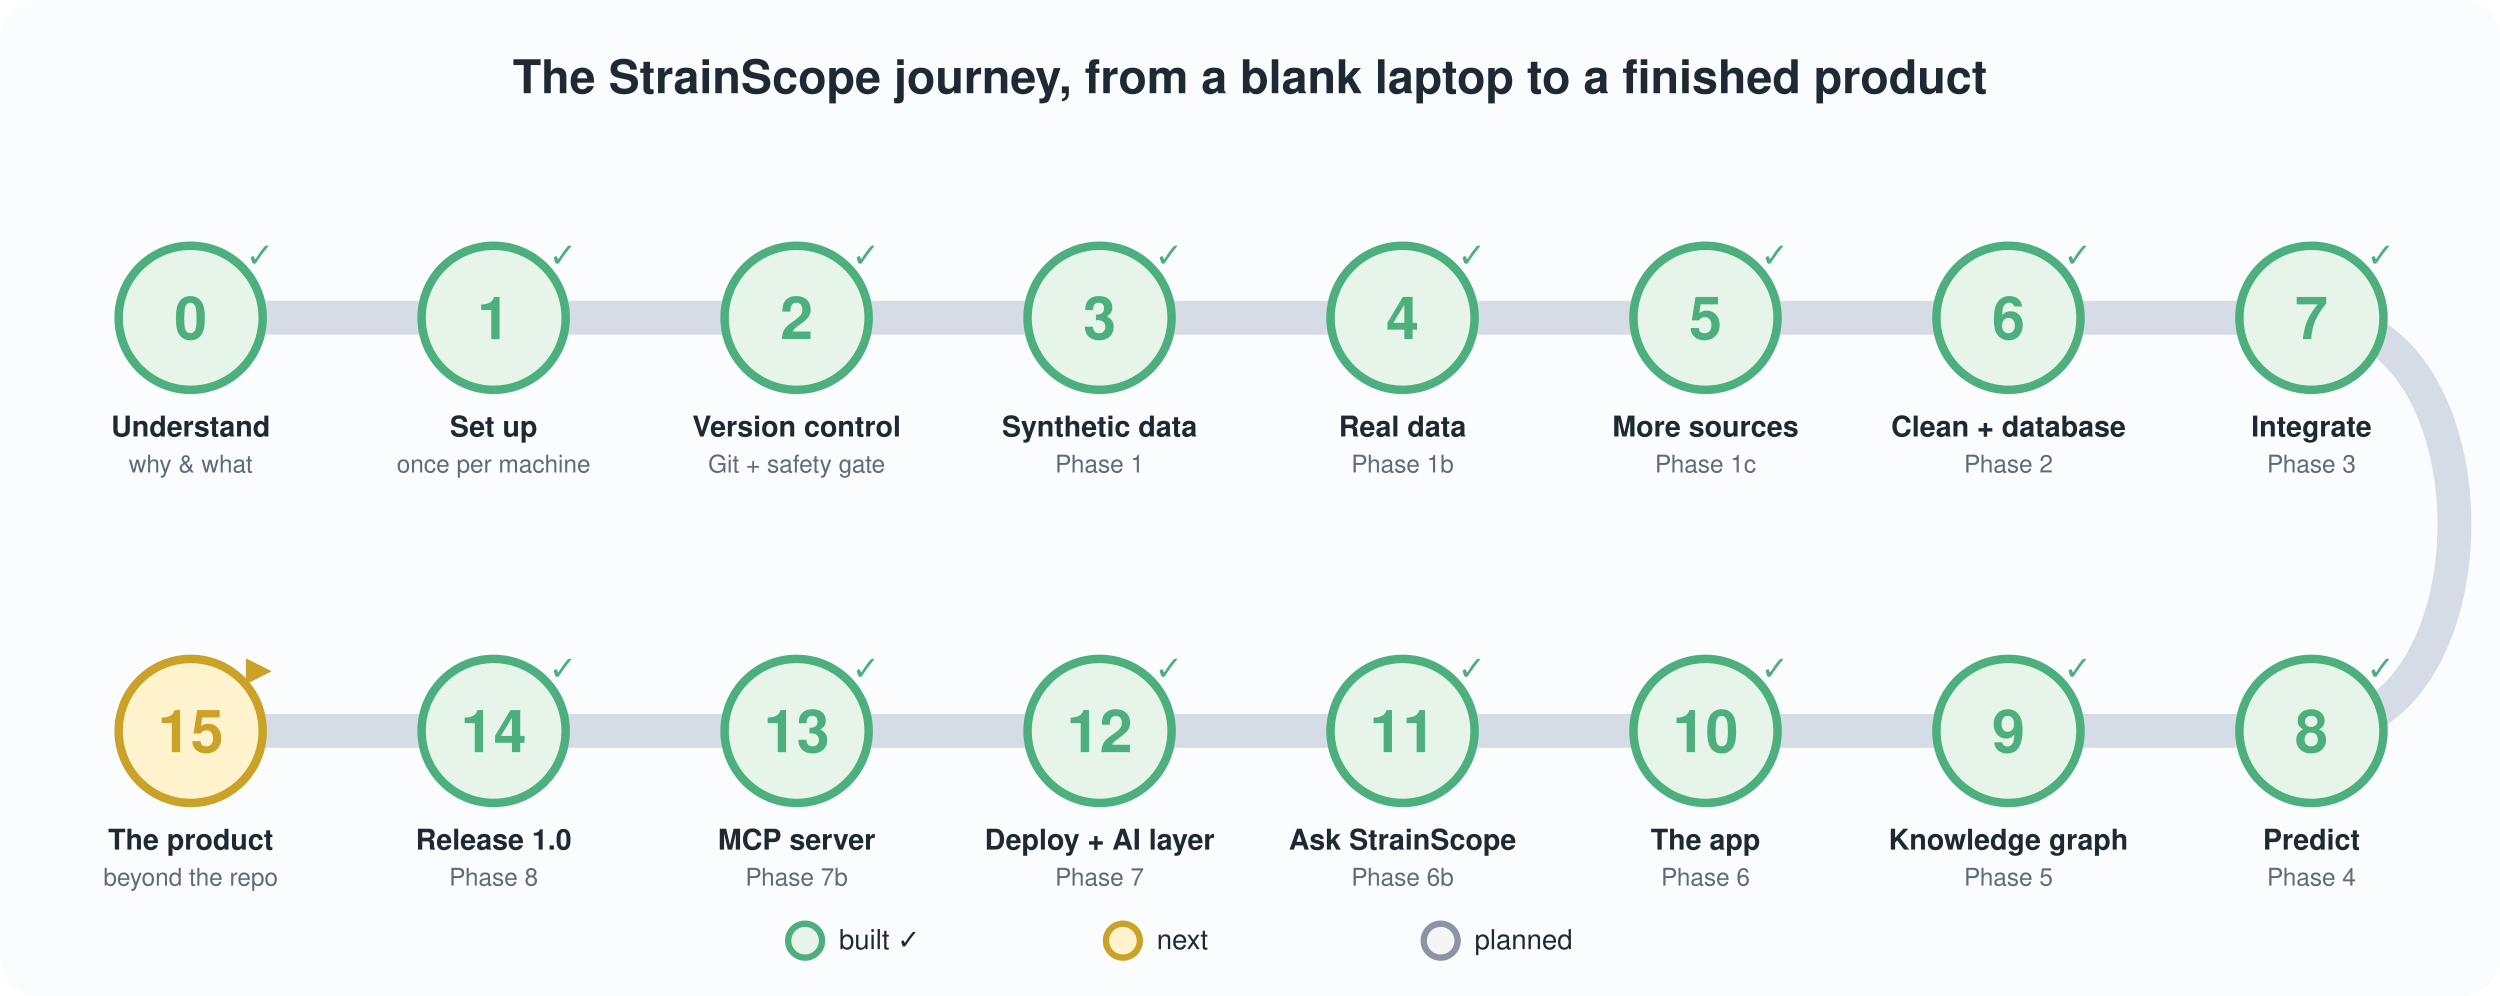
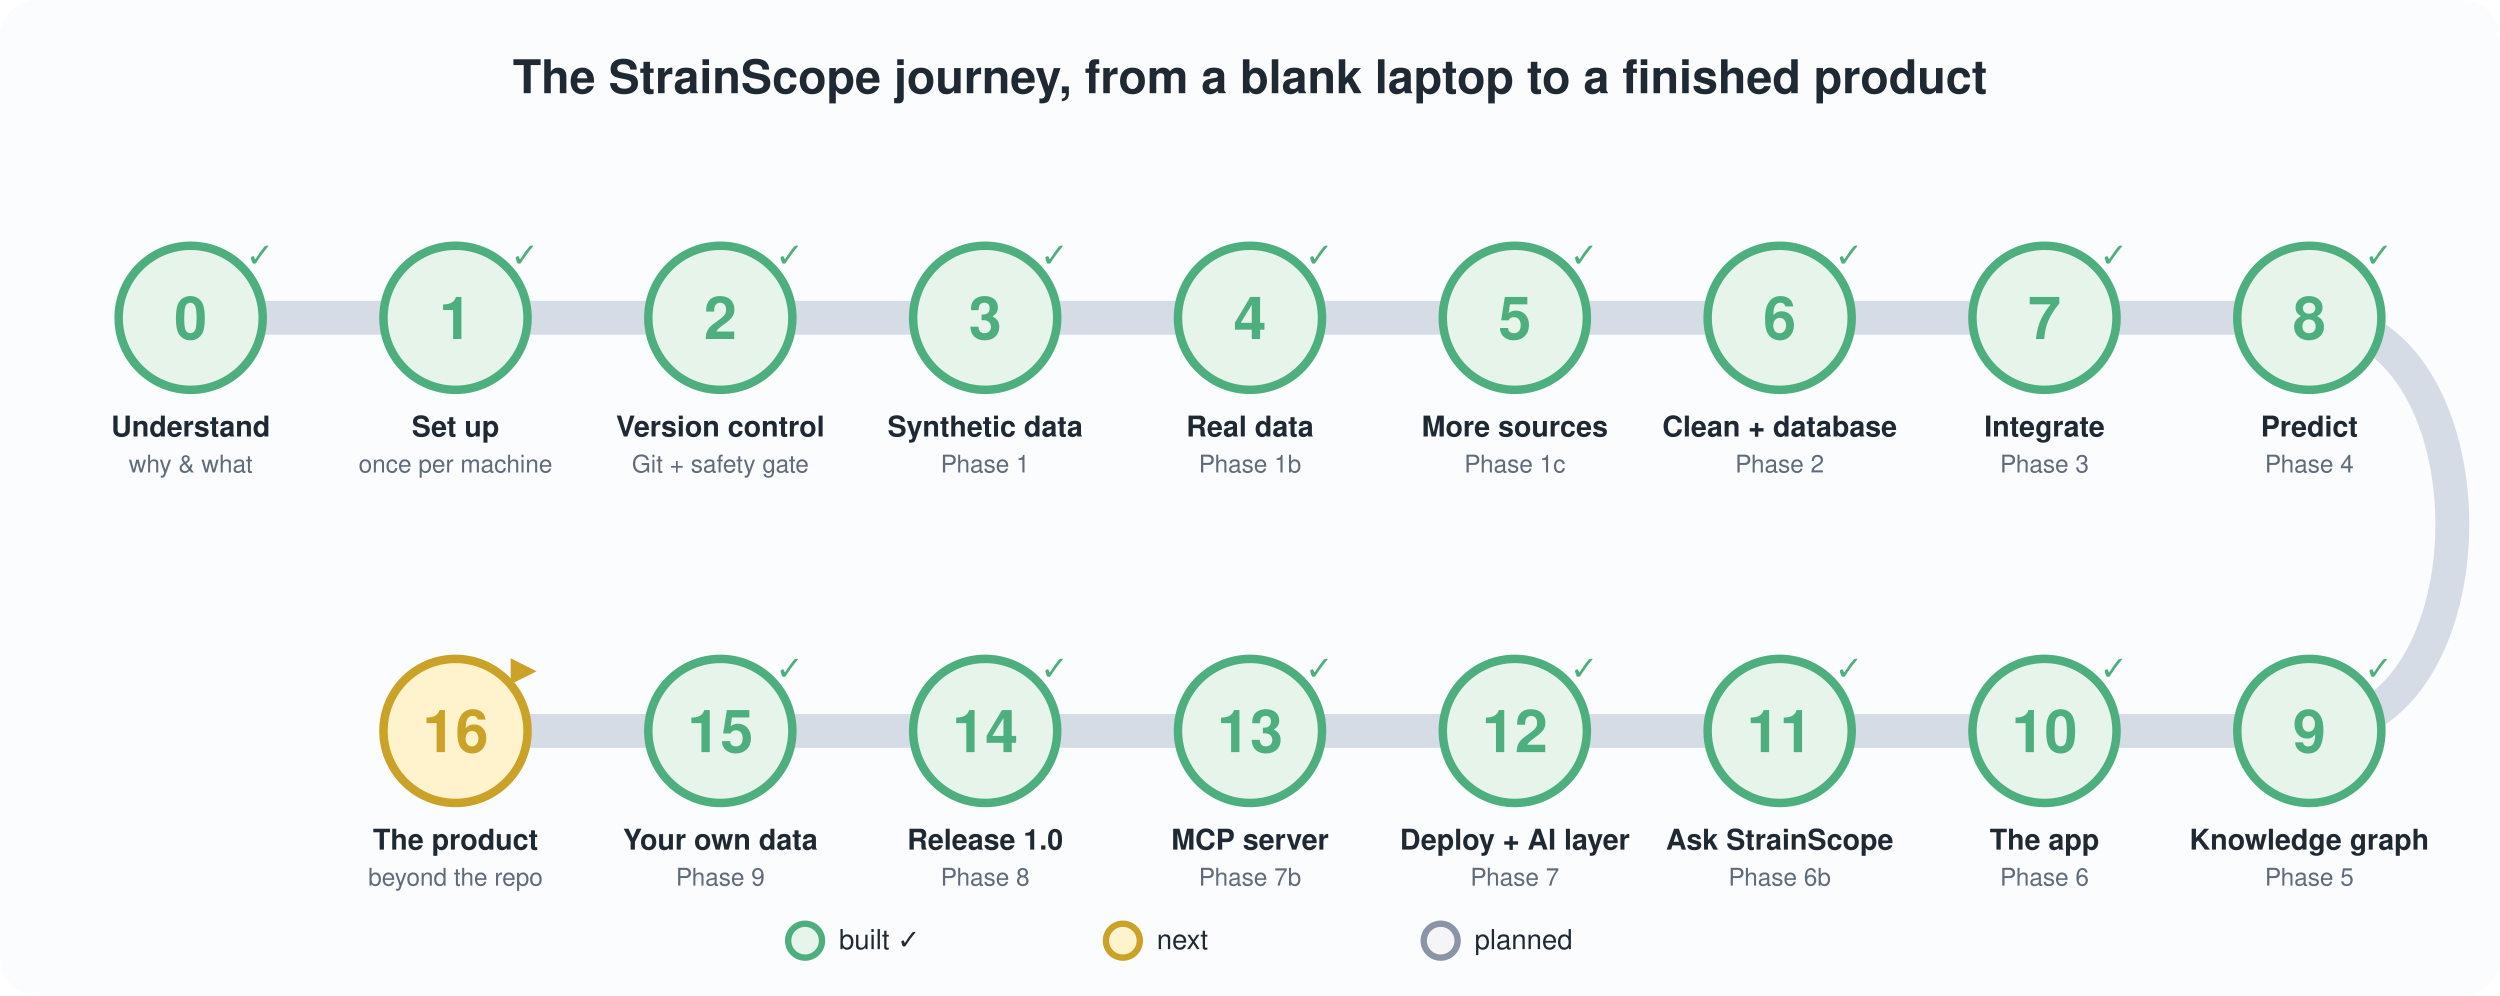
<svg xmlns="http://www.w3.org/2000/svg" width="1180" height="470" viewBox="0 0 1180 470" role="img" aria-label="StrainScope journey map">
  <rect width="1180" height="470" rx="18" fill="#FBFCFE" />
  <text x="590.0" y="44" text-anchor="middle" font-family="Segoe UI, Helvetica, Arial, sans-serif" font-size="22" font-weight="700" fill="#1F2933">The StrainScope journey, from a blank laptop to a finished product</text>
-   <path d="M 90 150 L 233 150 L 376 150 L 519 150 L 662 150 L 805 150 L 948 150 L 1091 150 C 1181 150, 1181 345, 1091 345 L 948 345 L 805 345 L 662 345 L 519 345 L 376 345 L 233 345 L 90 345" fill="none" stroke="#D5DCE6" stroke-width="16" stroke-linecap="round" stroke-linejoin="round" />
+   <path d="M 90 150 L 215 150 L 340 150 L 465 150 L 590 150 L 715 150 L 840 150 L 965 150 L 1090 150 C 1180 150, 1180 345, 1090 345 L 965 345 L 840 345 L 715 345 L 590 345 L 465 345 L 340 345 L 215 345" fill="none" stroke="#D5DCE6" stroke-width="16" stroke-linecap="round" stroke-linejoin="round" />
  <circle cx="90" cy="150" r="34" fill="#E6F4EA" stroke="#4CAF7D" stroke-width="4" />
  <text x="90" y="160" text-anchor="middle" font-family="Segoe UI, Helvetica, Arial, sans-serif" font-size="28" font-weight="700" fill="#4CAF7D">0</text>
  <text x="116" y="126" font-family="Segoe UI, Helvetica, Arial, sans-serif" font-size="16" font-weight="700" fill="#4CAF7D">✓</text>
  <text x="90" y="206" text-anchor="middle" font-family="Segoe UI, Helvetica, Arial, sans-serif" font-size="13.5" font-weight="600" fill="#1F2933">Understand</text>
  <text x="90" y="223" text-anchor="middle" font-family="Segoe UI, Helvetica, Arial, sans-serif" font-size="11.5" fill="#5f6b7a">why &amp; what</text>
-   <circle cx="233" cy="150" r="34" fill="#E6F4EA" stroke="#4CAF7D" stroke-width="4" />
-   <text x="233" y="160" text-anchor="middle" font-family="Segoe UI, Helvetica, Arial, sans-serif" font-size="28" font-weight="700" fill="#4CAF7D">1</text>
-   <text x="259" y="126" font-family="Segoe UI, Helvetica, Arial, sans-serif" font-size="16" font-weight="700" fill="#4CAF7D">✓</text>
-   <text x="233" y="206" text-anchor="middle" font-family="Segoe UI, Helvetica, Arial, sans-serif" font-size="13.5" font-weight="600" fill="#1F2933">Set up</text>
-   <text x="233" y="223" text-anchor="middle" font-family="Segoe UI, Helvetica, Arial, sans-serif" font-size="11.5" fill="#5f6b7a">once per machine</text>
-   <circle cx="376" cy="150" r="34" fill="#E6F4EA" stroke="#4CAF7D" stroke-width="4" />
-   <text x="376" y="160" text-anchor="middle" font-family="Segoe UI, Helvetica, Arial, sans-serif" font-size="28" font-weight="700" fill="#4CAF7D">2</text>
-   <text x="402" y="126" font-family="Segoe UI, Helvetica, Arial, sans-serif" font-size="16" font-weight="700" fill="#4CAF7D">✓</text>
-   <text x="376" y="206" text-anchor="middle" font-family="Segoe UI, Helvetica, Arial, sans-serif" font-size="13.5" font-weight="600" fill="#1F2933">Version control</text>
-   <text x="376" y="223" text-anchor="middle" font-family="Segoe UI, Helvetica, Arial, sans-serif" font-size="11.5" fill="#5f6b7a">Git + safety gate</text>
-   <circle cx="519" cy="150" r="34" fill="#E6F4EA" stroke="#4CAF7D" stroke-width="4" />
-   <text x="519" y="160" text-anchor="middle" font-family="Segoe UI, Helvetica, Arial, sans-serif" font-size="28" font-weight="700" fill="#4CAF7D">3</text>
-   <text x="545" y="126" font-family="Segoe UI, Helvetica, Arial, sans-serif" font-size="16" font-weight="700" fill="#4CAF7D">✓</text>
-   <text x="519" y="206" text-anchor="middle" font-family="Segoe UI, Helvetica, Arial, sans-serif" font-size="13.5" font-weight="600" fill="#1F2933">Synthetic data</text>
-   <text x="519" y="223" text-anchor="middle" font-family="Segoe UI, Helvetica, Arial, sans-serif" font-size="11.5" fill="#5f6b7a">Phase 1</text>
-   <circle cx="662" cy="150" r="34" fill="#E6F4EA" stroke="#4CAF7D" stroke-width="4" />
-   <text x="662" y="160" text-anchor="middle" font-family="Segoe UI, Helvetica, Arial, sans-serif" font-size="28" font-weight="700" fill="#4CAF7D">4</text>
-   <text x="688" y="126" font-family="Segoe UI, Helvetica, Arial, sans-serif" font-size="16" font-weight="700" fill="#4CAF7D">✓</text>
-   <text x="662" y="206" text-anchor="middle" font-family="Segoe UI, Helvetica, Arial, sans-serif" font-size="13.5" font-weight="600" fill="#1F2933">Real data</text>
-   <text x="662" y="223" text-anchor="middle" font-family="Segoe UI, Helvetica, Arial, sans-serif" font-size="11.5" fill="#5f6b7a">Phase 1b</text>
-   <circle cx="805" cy="150" r="34" fill="#E6F4EA" stroke="#4CAF7D" stroke-width="4" />
-   <text x="805" y="160" text-anchor="middle" font-family="Segoe UI, Helvetica, Arial, sans-serif" font-size="28" font-weight="700" fill="#4CAF7D">5</text>
-   <text x="831" y="126" font-family="Segoe UI, Helvetica, Arial, sans-serif" font-size="16" font-weight="700" fill="#4CAF7D">✓</text>
-   <text x="805" y="206" text-anchor="middle" font-family="Segoe UI, Helvetica, Arial, sans-serif" font-size="13.5" font-weight="600" fill="#1F2933">More sources</text>
-   <text x="805" y="223" text-anchor="middle" font-family="Segoe UI, Helvetica, Arial, sans-serif" font-size="11.5" fill="#5f6b7a">Phase 1c</text>
-   <circle cx="948" cy="150" r="34" fill="#E6F4EA" stroke="#4CAF7D" stroke-width="4" />
-   <text x="948" y="160" text-anchor="middle" font-family="Segoe UI, Helvetica, Arial, sans-serif" font-size="28" font-weight="700" fill="#4CAF7D">6</text>
-   <text x="974" y="126" font-family="Segoe UI, Helvetica, Arial, sans-serif" font-size="16" font-weight="700" fill="#4CAF7D">✓</text>
-   <text x="948" y="206" text-anchor="middle" font-family="Segoe UI, Helvetica, Arial, sans-serif" font-size="13.5" font-weight="600" fill="#1F2933">Clean + database</text>
-   <text x="948" y="223" text-anchor="middle" font-family="Segoe UI, Helvetica, Arial, sans-serif" font-size="11.5" fill="#5f6b7a">Phase 2</text>
-   <circle cx="1091" cy="150" r="34" fill="#E6F4EA" stroke="#4CAF7D" stroke-width="4" />
-   <text x="1091" y="160" text-anchor="middle" font-family="Segoe UI, Helvetica, Arial, sans-serif" font-size="28" font-weight="700" fill="#4CAF7D">7</text>
-   <text x="1117" y="126" font-family="Segoe UI, Helvetica, Arial, sans-serif" font-size="16" font-weight="700" fill="#4CAF7D">✓</text>
-   <text x="1091" y="206" text-anchor="middle" font-family="Segoe UI, Helvetica, Arial, sans-serif" font-size="13.5" font-weight="600" fill="#1F2933">Integrate</text>
-   <text x="1091" y="223" text-anchor="middle" font-family="Segoe UI, Helvetica, Arial, sans-serif" font-size="11.5" fill="#5f6b7a">Phase 3</text>
-   <circle cx="1091" cy="345" r="34" fill="#E6F4EA" stroke="#4CAF7D" stroke-width="4" />
-   <text x="1091" y="355" text-anchor="middle" font-family="Segoe UI, Helvetica, Arial, sans-serif" font-size="28" font-weight="700" fill="#4CAF7D">8</text>
-   <text x="1117" y="321" font-family="Segoe UI, Helvetica, Arial, sans-serif" font-size="16" font-weight="700" fill="#4CAF7D">✓</text>
-   <text x="1091" y="401" text-anchor="middle" font-family="Segoe UI, Helvetica, Arial, sans-serif" font-size="13.5" font-weight="600" fill="#1F2933">Predict</text>
-   <text x="1091" y="418" text-anchor="middle" font-family="Segoe UI, Helvetica, Arial, sans-serif" font-size="11.5" fill="#5f6b7a">Phase 4</text>
-   <circle cx="948" cy="345" r="34" fill="#E6F4EA" stroke="#4CAF7D" stroke-width="4" />
-   <text x="948" y="355" text-anchor="middle" font-family="Segoe UI, Helvetica, Arial, sans-serif" font-size="28" font-weight="700" fill="#4CAF7D">9</text>
-   <text x="974" y="321" font-family="Segoe UI, Helvetica, Arial, sans-serif" font-size="16" font-weight="700" fill="#4CAF7D">✓</text>
-   <text x="948" y="401" text-anchor="middle" font-family="Segoe UI, Helvetica, Arial, sans-serif" font-size="13.5" font-weight="600" fill="#1F2933">Knowledge graph</text>
-   <text x="948" y="418" text-anchor="middle" font-family="Segoe UI, Helvetica, Arial, sans-serif" font-size="11.5" fill="#5f6b7a">Phase 5</text>
-   <circle cx="805" cy="345" r="34" fill="#E6F4EA" stroke="#4CAF7D" stroke-width="4" />
-   <text x="805" y="355" text-anchor="middle" font-family="Segoe UI, Helvetica, Arial, sans-serif" font-size="28" font-weight="700" fill="#4CAF7D">10</text>
-   <text x="831" y="321" font-family="Segoe UI, Helvetica, Arial, sans-serif" font-size="16" font-weight="700" fill="#4CAF7D">✓</text>
-   <text x="805" y="401" text-anchor="middle" font-family="Segoe UI, Helvetica, Arial, sans-serif" font-size="13.5" font-weight="600" fill="#1F2933">The app</text>
-   <text x="805" y="418" text-anchor="middle" font-family="Segoe UI, Helvetica, Arial, sans-serif" font-size="11.5" fill="#5f6b7a">Phase 6</text>
-   <circle cx="662" cy="345" r="34" fill="#E6F4EA" stroke="#4CAF7D" stroke-width="4" />
-   <text x="662" y="355" text-anchor="middle" font-family="Segoe UI, Helvetica, Arial, sans-serif" font-size="28" font-weight="700" fill="#4CAF7D">11</text>
-   <text x="688" y="321" font-family="Segoe UI, Helvetica, Arial, sans-serif" font-size="16" font-weight="700" fill="#4CAF7D">✓</text>
-   <text x="662" y="401" text-anchor="middle" font-family="Segoe UI, Helvetica, Arial, sans-serif" font-size="13.5" font-weight="600" fill="#1F2933">Ask StrainScope</text>
-   <text x="662" y="418" text-anchor="middle" font-family="Segoe UI, Helvetica, Arial, sans-serif" font-size="11.5" fill="#5f6b7a">Phase 6b</text>
-   <circle cx="519" cy="345" r="34" fill="#E6F4EA" stroke="#4CAF7D" stroke-width="4" />
-   <text x="519" y="355" text-anchor="middle" font-family="Segoe UI, Helvetica, Arial, sans-serif" font-size="28" font-weight="700" fill="#4CAF7D">12</text>
-   <text x="545" y="321" font-family="Segoe UI, Helvetica, Arial, sans-serif" font-size="16" font-weight="700" fill="#4CAF7D">✓</text>
-   <text x="519" y="401" text-anchor="middle" font-family="Segoe UI, Helvetica, Arial, sans-serif" font-size="13.5" font-weight="600" fill="#1F2933">Deploy + AI layer</text>
-   <text x="519" y="418" text-anchor="middle" font-family="Segoe UI, Helvetica, Arial, sans-serif" font-size="11.5" fill="#5f6b7a">Phase 7</text>
-   <circle cx="376" cy="345" r="34" fill="#E6F4EA" stroke="#4CAF7D" stroke-width="4" />
-   <text x="376" y="355" text-anchor="middle" font-family="Segoe UI, Helvetica, Arial, sans-serif" font-size="28" font-weight="700" fill="#4CAF7D">13</text>
-   <text x="402" y="321" font-family="Segoe UI, Helvetica, Arial, sans-serif" font-size="16" font-weight="700" fill="#4CAF7D">✓</text>
-   <text x="376" y="401" text-anchor="middle" font-family="Segoe UI, Helvetica, Arial, sans-serif" font-size="13.5" font-weight="600" fill="#1F2933">MCP server</text>
-   <text x="376" y="418" text-anchor="middle" font-family="Segoe UI, Helvetica, Arial, sans-serif" font-size="11.5" fill="#5f6b7a">Phase 7b</text>
-   <circle cx="233" cy="345" r="34" fill="#E6F4EA" stroke="#4CAF7D" stroke-width="4" />
-   <text x="233" y="355" text-anchor="middle" font-family="Segoe UI, Helvetica, Arial, sans-serif" font-size="28" font-weight="700" fill="#4CAF7D">14</text>
-   <text x="259" y="321" font-family="Segoe UI, Helvetica, Arial, sans-serif" font-size="16" font-weight="700" fill="#4CAF7D">✓</text>
-   <text x="233" y="401" text-anchor="middle" font-family="Segoe UI, Helvetica, Arial, sans-serif" font-size="13.5" font-weight="600" fill="#1F2933">Release 1.0</text>
-   <text x="233" y="418" text-anchor="middle" font-family="Segoe UI, Helvetica, Arial, sans-serif" font-size="11.5" fill="#5f6b7a">Phase 8</text>
-   <circle cx="90" cy="345" r="34" fill="#FFF3CD" stroke="#C9A227" stroke-width="4" />
-   <text x="90" y="355" text-anchor="middle" font-family="Segoe UI, Helvetica, Arial, sans-serif" font-size="28" font-weight="700" fill="#C9A227">15</text>
-   <text x="116" y="321" font-family="Segoe UI, Helvetica, Arial, sans-serif" font-size="16" font-weight="700" fill="#C9A227">▶</text>
-   <text x="90" y="401" text-anchor="middle" font-family="Segoe UI, Helvetica, Arial, sans-serif" font-size="13.5" font-weight="600" fill="#1F2933">The product</text>
-   <text x="90" y="418" text-anchor="middle" font-family="Segoe UI, Helvetica, Arial, sans-serif" font-size="11.5" fill="#5f6b7a">beyond the repo</text>
+   <circle cx="215" cy="150" r="34" fill="#E6F4EA" stroke="#4CAF7D" stroke-width="4" />
+   <text x="215" y="160" text-anchor="middle" font-family="Segoe UI, Helvetica, Arial, sans-serif" font-size="28" font-weight="700" fill="#4CAF7D">1</text>
+   <text x="241" y="126" font-family="Segoe UI, Helvetica, Arial, sans-serif" font-size="16" font-weight="700" fill="#4CAF7D">✓</text>
+   <text x="215" y="206" text-anchor="middle" font-family="Segoe UI, Helvetica, Arial, sans-serif" font-size="13.5" font-weight="600" fill="#1F2933">Set up</text>
+   <text x="215" y="223" text-anchor="middle" font-family="Segoe UI, Helvetica, Arial, sans-serif" font-size="11.5" fill="#5f6b7a">once per machine</text>
+   <circle cx="340" cy="150" r="34" fill="#E6F4EA" stroke="#4CAF7D" stroke-width="4" />
+   <text x="340" y="160" text-anchor="middle" font-family="Segoe UI, Helvetica, Arial, sans-serif" font-size="28" font-weight="700" fill="#4CAF7D">2</text>
+   <text x="366" y="126" font-family="Segoe UI, Helvetica, Arial, sans-serif" font-size="16" font-weight="700" fill="#4CAF7D">✓</text>
+   <text x="340" y="206" text-anchor="middle" font-family="Segoe UI, Helvetica, Arial, sans-serif" font-size="13.5" font-weight="600" fill="#1F2933">Version control</text>
+   <text x="340" y="223" text-anchor="middle" font-family="Segoe UI, Helvetica, Arial, sans-serif" font-size="11.5" fill="#5f6b7a">Git + safety gate</text>
+   <circle cx="465" cy="150" r="34" fill="#E6F4EA" stroke="#4CAF7D" stroke-width="4" />
+   <text x="465" y="160" text-anchor="middle" font-family="Segoe UI, Helvetica, Arial, sans-serif" font-size="28" font-weight="700" fill="#4CAF7D">3</text>
+   <text x="491" y="126" font-family="Segoe UI, Helvetica, Arial, sans-serif" font-size="16" font-weight="700" fill="#4CAF7D">✓</text>
+   <text x="465" y="206" text-anchor="middle" font-family="Segoe UI, Helvetica, Arial, sans-serif" font-size="13.5" font-weight="600" fill="#1F2933">Synthetic data</text>
+   <text x="465" y="223" text-anchor="middle" font-family="Segoe UI, Helvetica, Arial, sans-serif" font-size="11.5" fill="#5f6b7a">Phase 1</text>
+   <circle cx="590" cy="150" r="34" fill="#E6F4EA" stroke="#4CAF7D" stroke-width="4" />
+   <text x="590" y="160" text-anchor="middle" font-family="Segoe UI, Helvetica, Arial, sans-serif" font-size="28" font-weight="700" fill="#4CAF7D">4</text>
+   <text x="616" y="126" font-family="Segoe UI, Helvetica, Arial, sans-serif" font-size="16" font-weight="700" fill="#4CAF7D">✓</text>
+   <text x="590" y="206" text-anchor="middle" font-family="Segoe UI, Helvetica, Arial, sans-serif" font-size="13.5" font-weight="600" fill="#1F2933">Real data</text>
+   <text x="590" y="223" text-anchor="middle" font-family="Segoe UI, Helvetica, Arial, sans-serif" font-size="11.5" fill="#5f6b7a">Phase 1b</text>
+   <circle cx="715" cy="150" r="34" fill="#E6F4EA" stroke="#4CAF7D" stroke-width="4" />
+   <text x="715" y="160" text-anchor="middle" font-family="Segoe UI, Helvetica, Arial, sans-serif" font-size="28" font-weight="700" fill="#4CAF7D">5</text>
+   <text x="741" y="126" font-family="Segoe UI, Helvetica, Arial, sans-serif" font-size="16" font-weight="700" fill="#4CAF7D">✓</text>
+   <text x="715" y="206" text-anchor="middle" font-family="Segoe UI, Helvetica, Arial, sans-serif" font-size="13.5" font-weight="600" fill="#1F2933">More sources</text>
+   <text x="715" y="223" text-anchor="middle" font-family="Segoe UI, Helvetica, Arial, sans-serif" font-size="11.5" fill="#5f6b7a">Phase 1c</text>
+   <circle cx="840" cy="150" r="34" fill="#E6F4EA" stroke="#4CAF7D" stroke-width="4" />
+   <text x="840" y="160" text-anchor="middle" font-family="Segoe UI, Helvetica, Arial, sans-serif" font-size="28" font-weight="700" fill="#4CAF7D">6</text>
+   <text x="866" y="126" font-family="Segoe UI, Helvetica, Arial, sans-serif" font-size="16" font-weight="700" fill="#4CAF7D">✓</text>
+   <text x="840" y="206" text-anchor="middle" font-family="Segoe UI, Helvetica, Arial, sans-serif" font-size="13.5" font-weight="600" fill="#1F2933">Clean + database</text>
+   <text x="840" y="223" text-anchor="middle" font-family="Segoe UI, Helvetica, Arial, sans-serif" font-size="11.5" fill="#5f6b7a">Phase 2</text>
+   <circle cx="965" cy="150" r="34" fill="#E6F4EA" stroke="#4CAF7D" stroke-width="4" />
+   <text x="965" y="160" text-anchor="middle" font-family="Segoe UI, Helvetica, Arial, sans-serif" font-size="28" font-weight="700" fill="#4CAF7D">7</text>
+   <text x="991" y="126" font-family="Segoe UI, Helvetica, Arial, sans-serif" font-size="16" font-weight="700" fill="#4CAF7D">✓</text>
+   <text x="965" y="206" text-anchor="middle" font-family="Segoe UI, Helvetica, Arial, sans-serif" font-size="13.5" font-weight="600" fill="#1F2933">Integrate</text>
+   <text x="965" y="223" text-anchor="middle" font-family="Segoe UI, Helvetica, Arial, sans-serif" font-size="11.5" fill="#5f6b7a">Phase 3</text>
+   <circle cx="1090" cy="150" r="34" fill="#E6F4EA" stroke="#4CAF7D" stroke-width="4" />
+   <text x="1090" y="160" text-anchor="middle" font-family="Segoe UI, Helvetica, Arial, sans-serif" font-size="28" font-weight="700" fill="#4CAF7D">8</text>
+   <text x="1116" y="126" font-family="Segoe UI, Helvetica, Arial, sans-serif" font-size="16" font-weight="700" fill="#4CAF7D">✓</text>
+   <text x="1090" y="206" text-anchor="middle" font-family="Segoe UI, Helvetica, Arial, sans-serif" font-size="13.5" font-weight="600" fill="#1F2933">Predict</text>
+   <text x="1090" y="223" text-anchor="middle" font-family="Segoe UI, Helvetica, Arial, sans-serif" font-size="11.5" fill="#5f6b7a">Phase 4</text>
+   <circle cx="1090" cy="345" r="34" fill="#E6F4EA" stroke="#4CAF7D" stroke-width="4" />
+   <text x="1090" y="355" text-anchor="middle" font-family="Segoe UI, Helvetica, Arial, sans-serif" font-size="28" font-weight="700" fill="#4CAF7D">9</text>
+   <text x="1116" y="321" font-family="Segoe UI, Helvetica, Arial, sans-serif" font-size="16" font-weight="700" fill="#4CAF7D">✓</text>
+   <text x="1090" y="401" text-anchor="middle" font-family="Segoe UI, Helvetica, Arial, sans-serif" font-size="13.5" font-weight="600" fill="#1F2933">Knowledge graph</text>
+   <text x="1090" y="418" text-anchor="middle" font-family="Segoe UI, Helvetica, Arial, sans-serif" font-size="11.5" fill="#5f6b7a">Phase 5</text>
+   <circle cx="965" cy="345" r="34" fill="#E6F4EA" stroke="#4CAF7D" stroke-width="4" />
+   <text x="965" y="355" text-anchor="middle" font-family="Segoe UI, Helvetica, Arial, sans-serif" font-size="28" font-weight="700" fill="#4CAF7D">10</text>
+   <text x="991" y="321" font-family="Segoe UI, Helvetica, Arial, sans-serif" font-size="16" font-weight="700" fill="#4CAF7D">✓</text>
+   <text x="965" y="401" text-anchor="middle" font-family="Segoe UI, Helvetica, Arial, sans-serif" font-size="13.5" font-weight="600" fill="#1F2933">The app</text>
+   <text x="965" y="418" text-anchor="middle" font-family="Segoe UI, Helvetica, Arial, sans-serif" font-size="11.5" fill="#5f6b7a">Phase 6</text>
+   <circle cx="840" cy="345" r="34" fill="#E6F4EA" stroke="#4CAF7D" stroke-width="4" />
+   <text x="840" y="355" text-anchor="middle" font-family="Segoe UI, Helvetica, Arial, sans-serif" font-size="28" font-weight="700" fill="#4CAF7D">11</text>
+   <text x="866" y="321" font-family="Segoe UI, Helvetica, Arial, sans-serif" font-size="16" font-weight="700" fill="#4CAF7D">✓</text>
+   <text x="840" y="401" text-anchor="middle" font-family="Segoe UI, Helvetica, Arial, sans-serif" font-size="13.5" font-weight="600" fill="#1F2933">Ask StrainScope</text>
+   <text x="840" y="418" text-anchor="middle" font-family="Segoe UI, Helvetica, Arial, sans-serif" font-size="11.5" fill="#5f6b7a">Phase 6b</text>
+   <circle cx="715" cy="345" r="34" fill="#E6F4EA" stroke="#4CAF7D" stroke-width="4" />
+   <text x="715" y="355" text-anchor="middle" font-family="Segoe UI, Helvetica, Arial, sans-serif" font-size="28" font-weight="700" fill="#4CAF7D">12</text>
+   <text x="741" y="321" font-family="Segoe UI, Helvetica, Arial, sans-serif" font-size="16" font-weight="700" fill="#4CAF7D">✓</text>
+   <text x="715" y="401" text-anchor="middle" font-family="Segoe UI, Helvetica, Arial, sans-serif" font-size="13.5" font-weight="600" fill="#1F2933">Deploy + AI layer</text>
+   <text x="715" y="418" text-anchor="middle" font-family="Segoe UI, Helvetica, Arial, sans-serif" font-size="11.5" fill="#5f6b7a">Phase 7</text>
+   <circle cx="590" cy="345" r="34" fill="#E6F4EA" stroke="#4CAF7D" stroke-width="4" />
+   <text x="590" y="355" text-anchor="middle" font-family="Segoe UI, Helvetica, Arial, sans-serif" font-size="28" font-weight="700" fill="#4CAF7D">13</text>
+   <text x="616" y="321" font-family="Segoe UI, Helvetica, Arial, sans-serif" font-size="16" font-weight="700" fill="#4CAF7D">✓</text>
+   <text x="590" y="401" text-anchor="middle" font-family="Segoe UI, Helvetica, Arial, sans-serif" font-size="13.5" font-weight="600" fill="#1F2933">MCP server</text>
+   <text x="590" y="418" text-anchor="middle" font-family="Segoe UI, Helvetica, Arial, sans-serif" font-size="11.5" fill="#5f6b7a">Phase 7b</text>
+   <circle cx="465" cy="345" r="34" fill="#E6F4EA" stroke="#4CAF7D" stroke-width="4" />
+   <text x="465" y="355" text-anchor="middle" font-family="Segoe UI, Helvetica, Arial, sans-serif" font-size="28" font-weight="700" fill="#4CAF7D">14</text>
+   <text x="491" y="321" font-family="Segoe UI, Helvetica, Arial, sans-serif" font-size="16" font-weight="700" fill="#4CAF7D">✓</text>
+   <text x="465" y="401" text-anchor="middle" font-family="Segoe UI, Helvetica, Arial, sans-serif" font-size="13.5" font-weight="600" fill="#1F2933">Release 1.0</text>
+   <text x="465" y="418" text-anchor="middle" font-family="Segoe UI, Helvetica, Arial, sans-serif" font-size="11.5" fill="#5f6b7a">Phase 8</text>
+   <circle cx="340" cy="345" r="34" fill="#E6F4EA" stroke="#4CAF7D" stroke-width="4" />
+   <text x="340" y="355" text-anchor="middle" font-family="Segoe UI, Helvetica, Arial, sans-serif" font-size="28" font-weight="700" fill="#4CAF7D">15</text>
+   <text x="366" y="321" font-family="Segoe UI, Helvetica, Arial, sans-serif" font-size="16" font-weight="700" fill="#4CAF7D">✓</text>
+   <text x="340" y="401" text-anchor="middle" font-family="Segoe UI, Helvetica, Arial, sans-serif" font-size="13.5" font-weight="600" fill="#1F2933">Your own data</text>
+   <text x="340" y="418" text-anchor="middle" font-family="Segoe UI, Helvetica, Arial, sans-serif" font-size="11.5" fill="#5f6b7a">Phase 9</text>
+   <circle cx="215" cy="345" r="34" fill="#FFF3CD" stroke="#C9A227" stroke-width="4" />
+   <text x="215" y="355" text-anchor="middle" font-family="Segoe UI, Helvetica, Arial, sans-serif" font-size="28" font-weight="700" fill="#C9A227">16</text>
+   <text x="241" y="321" font-family="Segoe UI, Helvetica, Arial, sans-serif" font-size="16" font-weight="700" fill="#C9A227">▶</text>
+   <text x="215" y="401" text-anchor="middle" font-family="Segoe UI, Helvetica, Arial, sans-serif" font-size="13.5" font-weight="600" fill="#1F2933">The product</text>
+   <text x="215" y="418" text-anchor="middle" font-family="Segoe UI, Helvetica, Arial, sans-serif" font-size="11.5" fill="#5f6b7a">beyond the repo</text>
  <circle cx="380" cy="444" r="8" fill="#E6F4EA" stroke="#4CAF7D" stroke-width="3" />
  <text x="396" y="448" font-family="Segoe UI, Helvetica, Arial, sans-serif" font-size="13" fill="#1F2933">built ✓</text>
  <circle cx="530" cy="444" r="8" fill="#FFF3CD" stroke="#C9A227" stroke-width="3" />
  <text x="546" y="448" font-family="Segoe UI, Helvetica, Arial, sans-serif" font-size="13" fill="#1F2933">next</text>
  <circle cx="680" cy="444" r="8" fill="#F5F5F5" stroke="#8A94A6" stroke-width="3" />
  <text x="696" y="448" font-family="Segoe UI, Helvetica, Arial, sans-serif" font-size="13" fill="#1F2933">planned</text>
</svg>
